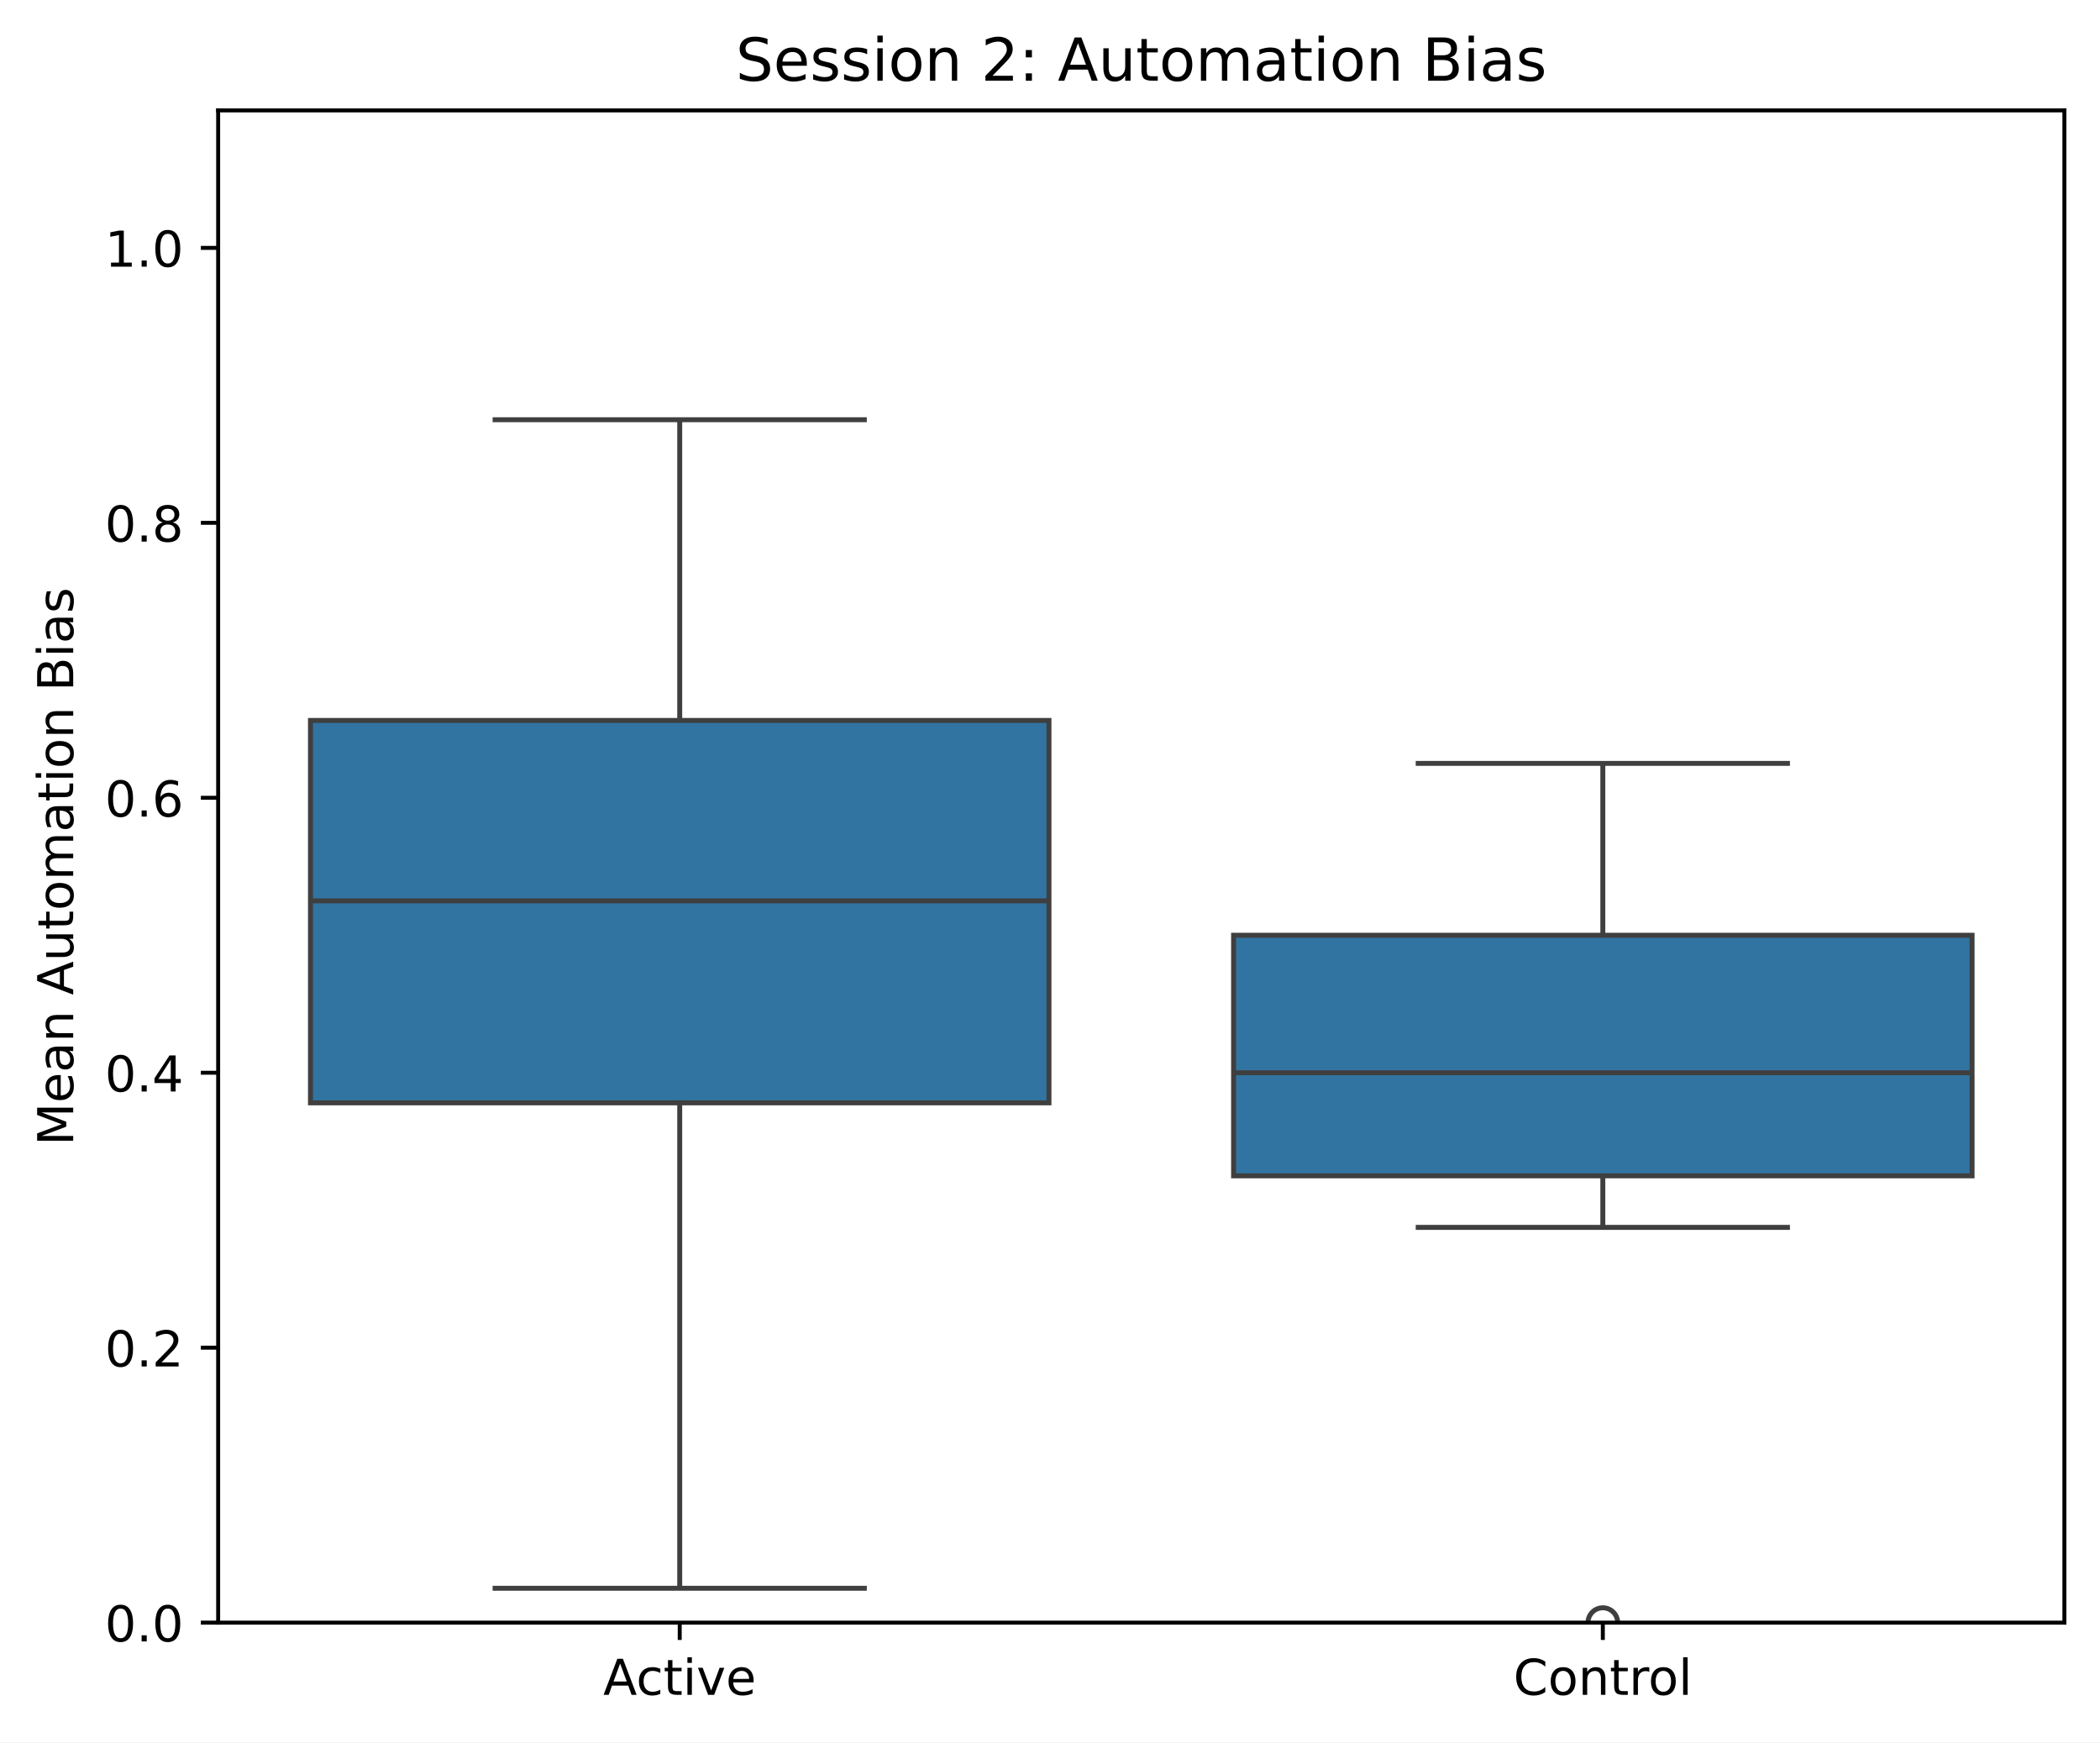
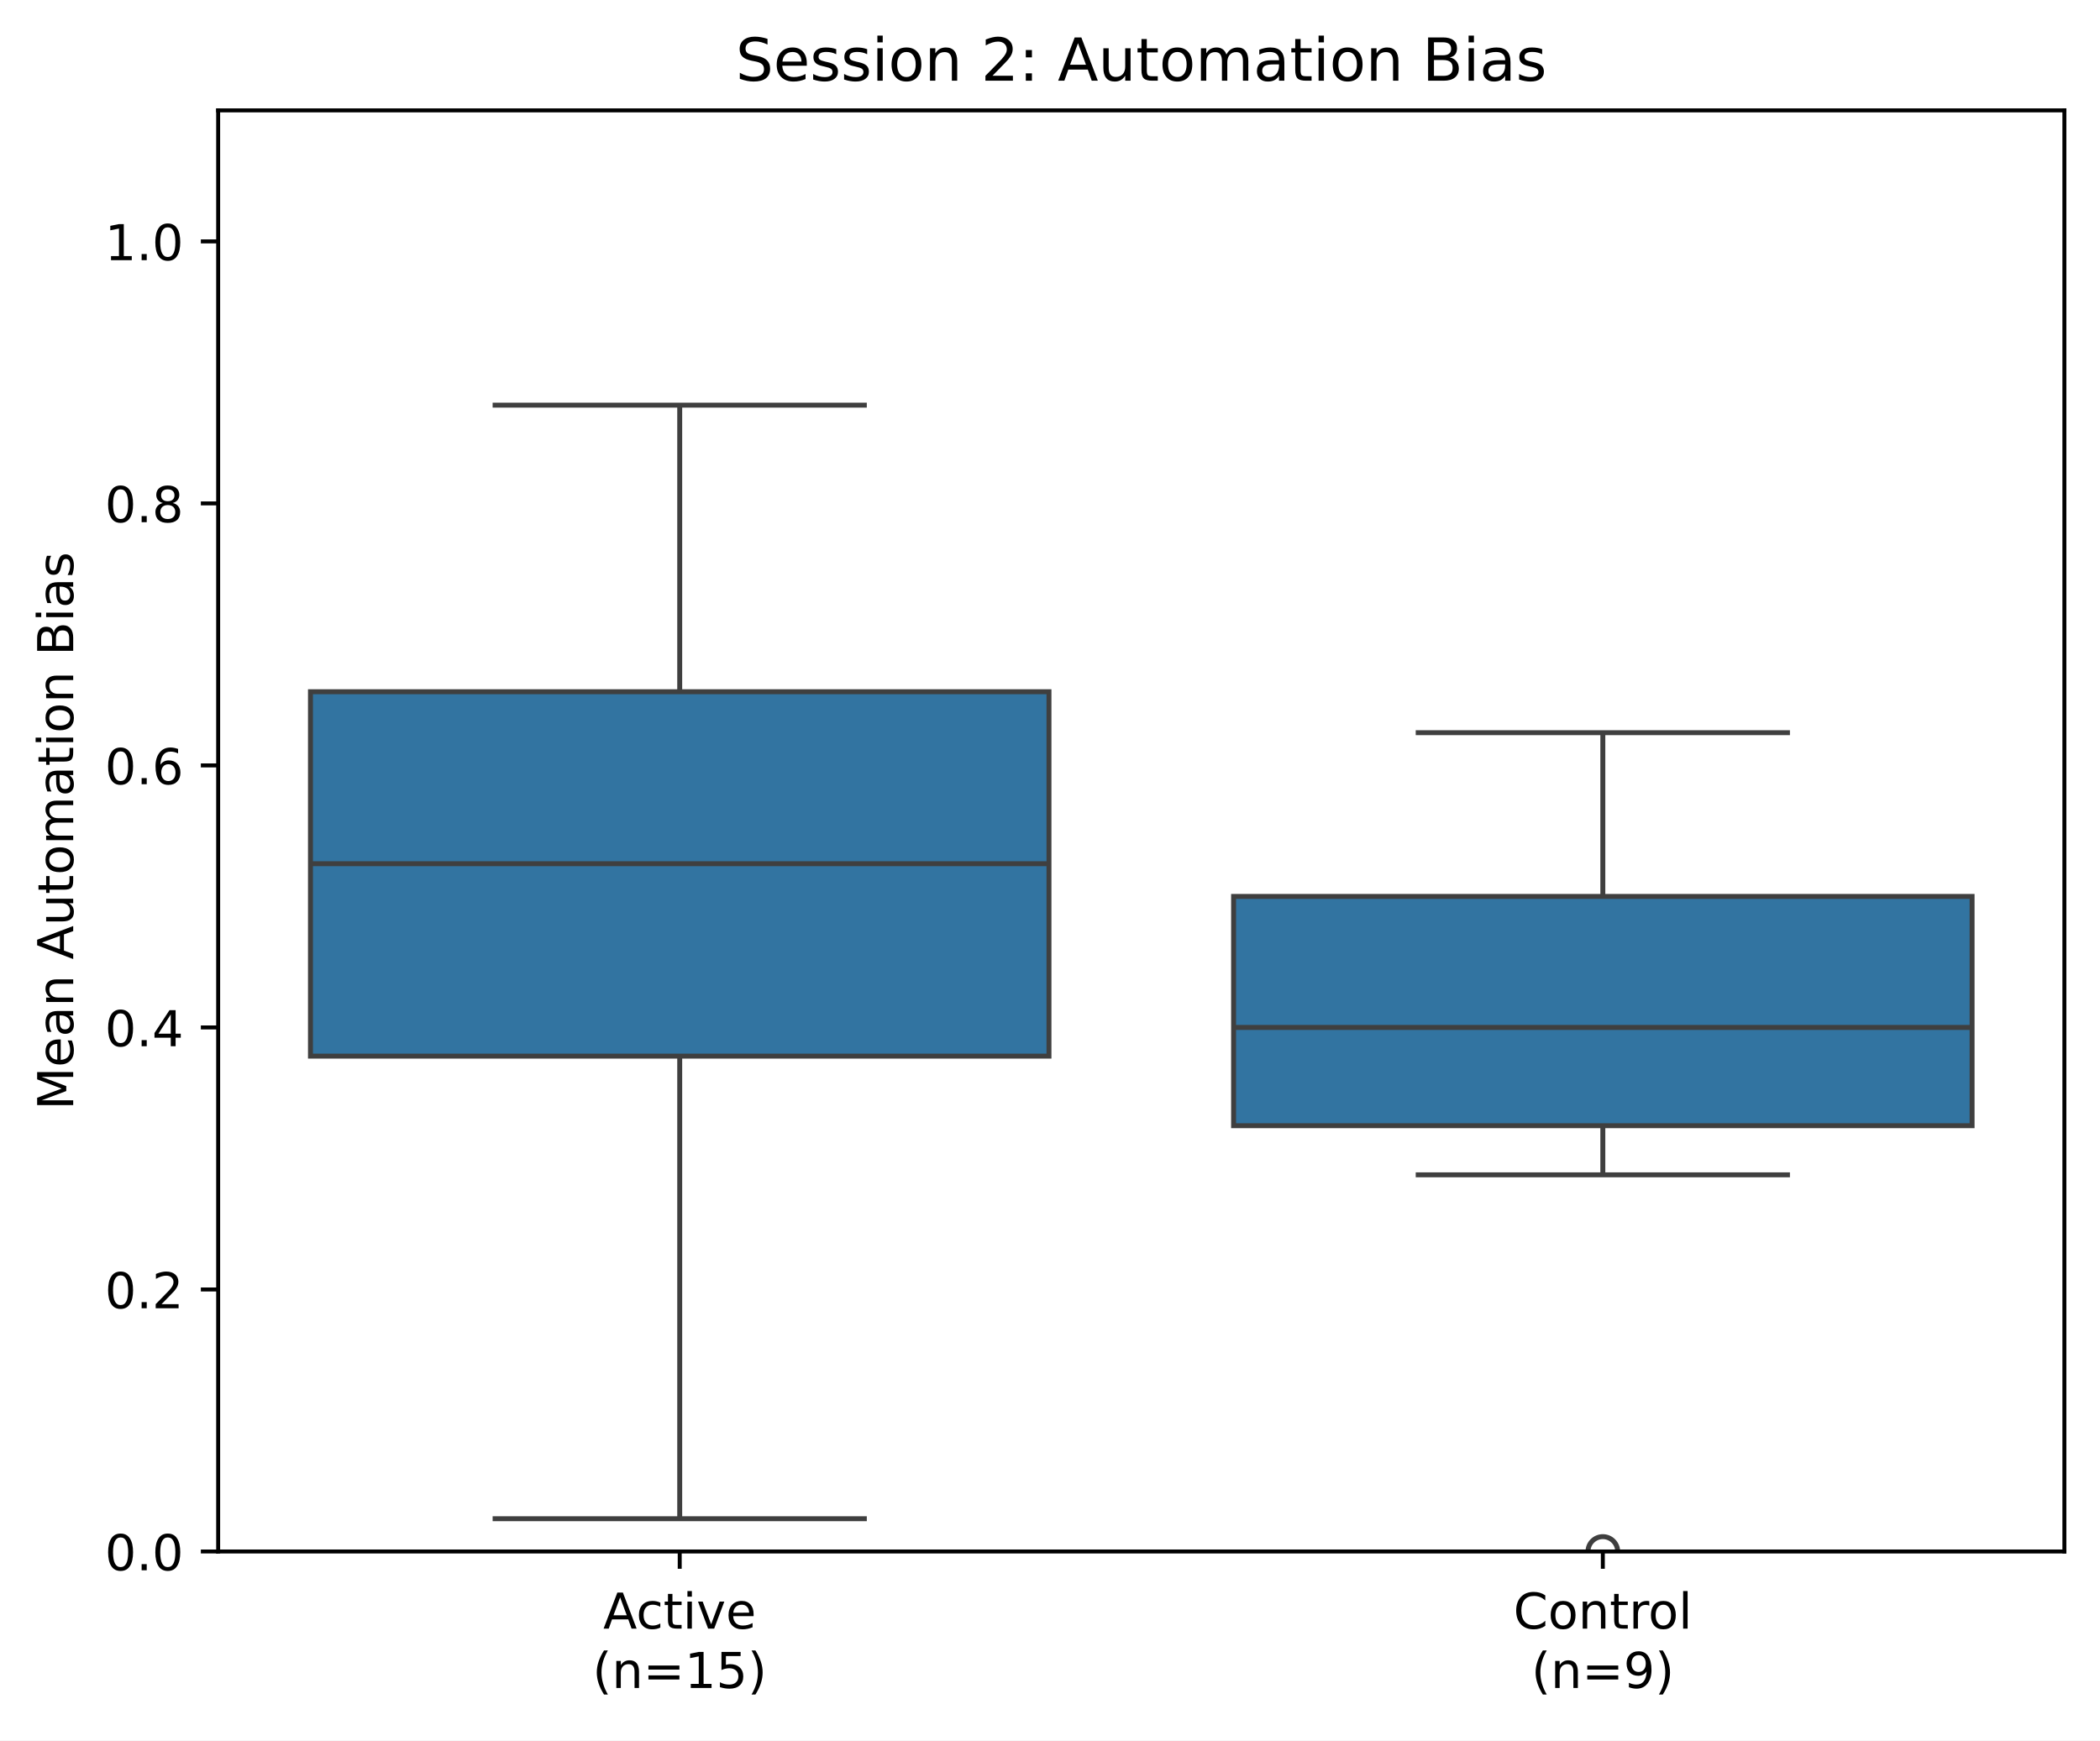
- <svg xmlns="http://www.w3.org/2000/svg" xmlns:xlink="http://www.w3.org/1999/xlink" width="424.542pt" height="352.237pt" viewBox="0 0 424.542 352.237" version="1.1">
+ <svg xmlns="http://www.w3.org/2000/svg" xmlns:xlink="http://www.w3.org/1999/xlink" width="424.542pt" height="351.914pt" viewBox="0 0 424.542 351.914" version="1.1">
  <defs>
    <style type="text/css">*{stroke-linejoin: round; stroke-linecap: butt}</style>
  </defs>
  <g id="figure_1">
    <g id="patch_1">
-       <path d="M 0 352.237  L 424.542 352.237  L 424.542 0  L 0 0  z " style="fill: #ffffff" />
+       <path d="M 0 351.914  L 424.542 351.914  L 424.542 0  L 0 0  z " style="fill: #ffffff" />
    </g>
    <g id="axes_1">
      <g id="patch_2">
-         <path d="M 44.104 328.036  L 417.342 328.036  L 417.342 22.318  L 44.104 22.318  z " style="fill: #ffffff" />
+         <path d="M 44.104 313.71  L 417.342 313.71  L 417.342 22.318  L 44.104 22.318  z " style="fill: #ffffff" />
      </g>
      <g id="matplotlib.axis_1">
        <g id="xtick_1">
          <g id="line2d_1">
            <defs>
-               <path id="m1b765786f4" d="M 0 0  L 0 3.5  " style="stroke: #000000; stroke-width: 0.8" />
+               <path id="m5e561de2db" d="M 0 0  L 0 3.5  " style="stroke: #000000; stroke-width: 0.8" />
            </defs>
            <g>
-               <use xlink:href="#m1b765786f4" x="137.413" y="328.036" style="stroke: #000000; stroke-width: 0.8" />
+               <use xlink:href="#m5e561de2db" x="137.413" y="313.71" style="stroke: #000000; stroke-width: 0.8" />
            </g>
          </g>
          <g id="text_1">
-             <g transform="translate(121.9461 342.6342) scale(0.1 -0.1)">
+             <g transform="translate(121.9461 329.3089) scale(0.1 -0.1)">
              <defs>
                <path id="DejaVuSans-24" d="M 2188 4044  L 1331 1722  L 3047 1722  L 2188 4044  z M 1831 4666  L 2547 4666  L 4325 0  L 3669 0  L 3244 1197  L 1141 1197  L 716 0  L 50 0  L 1831 4666  z " transform="scale(0.015625)" />
                <path id="DejaVuSans-46" d="M 3122 3366  L 3122 2828  Q 2878 2963 2633 3030  Q 2388 3097 2138 3097  Q 1578 3097 1268 2742  Q 959 2388 959 1747  Q 959 1106 1268 751  Q 1578 397 2138 397  Q 2388 397 2633 464  Q 2878 531 3122 666  L 3122 134  Q 2881 22 2623 -34  Q 2366 -91 2075 -91  Q 1284 -91 818 406  Q 353 903 353 1747  Q 353 2603 823 3093  Q 1294 3584 2113 3584  Q 2378 3584 2631 3529  Q 2884 3475 3122 3366  z " transform="scale(0.015625)" />
                <path id="DejaVuSans-57" d="M 1172 4494  L 1172 3500  L 2356 3500  L 2356 3053  L 1172 3053  L 1172 1153  Q 1172 725 1289 603  Q 1406 481 1766 481  L 2356 481  L 2356 0  L 1766 0  Q 1100 0 847 248  Q 594 497 594 1153  L 594 3053  L 172 3053  L 172 3500  L 594 3500  L 594 4494  L 1172 4494  z " transform="scale(0.015625)" />
                <path id="DejaVuSans-4c" d="M 603 3500  L 1178 3500  L 1178 0  L 603 0  L 603 3500  z M 603 4863  L 1178 4863  L 1178 4134  L 603 4134  L 603 4863  z " transform="scale(0.015625)" />
                <path id="DejaVuSans-59" d="M 191 3500  L 800 3500  L 1894 563  L 2988 3500  L 3597 3500  L 2284 0  L 1503 0  L 191 3500  z " transform="scale(0.015625)" />
                <path id="DejaVuSans-48" d="M 3597 1894  L 3597 1613  L 953 1613  Q 991 1019 1311 708  Q 1631 397 2203 397  Q 2534 397 2845 478  Q 3156 559 3463 722  L 3463 178  Q 3153 47 2828 -22  Q 2503 -91 2169 -91  Q 1331 -91 842 396  Q 353 884 353 1716  Q 353 2575 817 3079  Q 1281 3584 2069 3584  Q 2775 3584 3186 3129  Q 3597 2675 3597 1894  z M 3022 2063  Q 3016 2534 2758 2815  Q 2500 3097 2075 3097  Q 1594 3097 1305 2825  Q 1016 2553 972 2059  L 3022 2063  z " transform="scale(0.015625)" />
              </defs>
              <use xlink:href="#DejaVuSans-24" />
              <use xlink:href="#DejaVuSans-46" transform="translate(66.65625 0)" />
              <use xlink:href="#DejaVuSans-57" transform="translate(121.6406 0)" />
              <use xlink:href="#DejaVuSans-4c" transform="translate(160.8438 0)" />
              <use xlink:href="#DejaVuSans-59" transform="translate(188.625 0)" />
              <use xlink:href="#DejaVuSans-48" transform="translate(247.8125 0)" />
            </g>
+             <g transform="translate(119.7907 341.3109) scale(0.1 -0.1)">
+               <defs>
+                 <path id="DejaVuSans-b" d="M 1984 4856  Q 1566 4138 1362 3434  Q 1159 2731 1159 2009  Q 1159 1288 1364 580  Q 1569 -128 1984 -844  L 1484 -844  Q 1016 -109 783 600  Q 550 1309 550 2009  Q 550 2706 781 3412  Q 1013 4119 1484 4856  L 1984 4856  z " transform="scale(0.015625)" />
+                 <path id="DejaVuSans-51" d="M 3513 2113  L 3513 0  L 2938 0  L 2938 2094  Q 2938 2591 2744 2837  Q 2550 3084 2163 3084  Q 1697 3084 1428 2787  Q 1159 2491 1159 1978  L 1159 0  L 581 0  L 581 3500  L 1159 3500  L 1159 2956  Q 1366 3272 1645 3428  Q 1925 3584 2291 3584  Q 2894 3584 3203 3211  Q 3513 2838 3513 2113  z " transform="scale(0.015625)" />
+                 <path id="DejaVuSans-20" d="M 678 2906  L 4684 2906  L 4684 2381  L 678 2381  L 678 2906  z M 678 1631  L 4684 1631  L 4684 1100  L 678 1100  L 678 1631  z " transform="scale(0.015625)" />
+                 <path id="DejaVuSans-14" d="M 794 531  L 1825 531  L 1825 4091  L 703 3866  L 703 4441  L 1819 4666  L 2450 4666  L 2450 531  L 3481 531  L 3481 0  L 794 0  L 794 531  z " transform="scale(0.015625)" />
+                 <path id="DejaVuSans-18" d="M 691 4666  L 3169 4666  L 3169 4134  L 1269 4134  L 1269 2991  Q 1406 3038 1543 3061  Q 1681 3084 1819 3084  Q 2600 3084 3056 2656  Q 3513 2228 3513 1497  Q 3513 744 3044 326  Q 2575 -91 1722 -91  Q 1428 -91 1123 -41  Q 819 9 494 109  L 494 744  Q 775 591 1075 516  Q 1375 441 1709 441  Q 2250 441 2565 725  Q 2881 1009 2881 1497  Q 2881 1984 2565 2268  Q 2250 2553 1709 2553  Q 1456 2553 1204 2497  Q 953 2441 691 2322  L 691 4666  z " transform="scale(0.015625)" />
+                 <path id="DejaVuSans-c" d="M 513 4856  L 1013 4856  Q 1481 4119 1714 3412  Q 1947 2706 1947 2009  Q 1947 1309 1714 600  Q 1481 -109 1013 -844  L 513 -844  Q 928 -128 1133 580  Q 1338 1288 1338 2009  Q 1338 2731 1133 3434  Q 928 4138 513 4856  z " transform="scale(0.015625)" />
+               </defs>
+               <use xlink:href="#DejaVuSans-b" />
+               <use xlink:href="#DejaVuSans-51" transform="translate(39.01562 0)" />
+               <use xlink:href="#DejaVuSans-20" transform="translate(102.3906 0)" />
+               <use xlink:href="#DejaVuSans-14" transform="translate(186.1875 0)" />
+               <use xlink:href="#DejaVuSans-18" transform="translate(249.8125 0)" />
+               <use xlink:href="#DejaVuSans-c" transform="translate(313.4375 0)" />
+             </g>
          </g>
        </g>
        <g id="xtick_2">
          <g id="line2d_2">
            <g>
-               <use xlink:href="#m1b765786f4" x="324.032" y="328.036" style="stroke: #000000; stroke-width: 0.8" />
+               <use xlink:href="#m5e561de2db" x="324.032" y="313.71" style="stroke: #000000; stroke-width: 0.8" />
            </g>
          </g>
          <g id="text_2">
-             <g transform="translate(305.9587 342.6342) scale(0.1 -0.1)">
+             <g transform="translate(305.9587 329.3089) scale(0.1 -0.1)">
              <defs>
                <path id="DejaVuSans-26" d="M 4122 4306  L 4122 3641  Q 3803 3938 3442 4084  Q 3081 4231 2675 4231  Q 1875 4231 1450 3742  Q 1025 3253 1025 2328  Q 1025 1406 1450 917  Q 1875 428 2675 428  Q 3081 428 3442 575  Q 3803 722 4122 1019  L 4122 359  Q 3791 134 3420 21  Q 3050 -91 2638 -91  Q 1578 -91 968 557  Q 359 1206 359 2328  Q 359 3453 968 4101  Q 1578 4750 2638 4750  Q 3056 4750 3426 4639  Q 3797 4528 4122 4306  z " transform="scale(0.015625)" />
                <path id="DejaVuSans-52" d="M 1959 3097  Q 1497 3097 1228 2736  Q 959 2375 959 1747  Q 959 1119 1226 758  Q 1494 397 1959 397  Q 2419 397 2687 759  Q 2956 1122 2956 1747  Q 2956 2369 2687 2733  Q 2419 3097 1959 3097  z M 1959 3584  Q 2709 3584 3137 3096  Q 3566 2609 3566 1747  Q 3566 888 3137 398  Q 2709 -91 1959 -91  Q 1206 -91 779 398  Q 353 888 353 1747  Q 353 2609 779 3096  Q 1206 3584 1959 3584  z " transform="scale(0.015625)" />
-                 <path id="DejaVuSans-51" d="M 3513 2113  L 3513 0  L 2938 0  L 2938 2094  Q 2938 2591 2744 2837  Q 2550 3084 2163 3084  Q 1697 3084 1428 2787  Q 1159 2491 1159 1978  L 1159 0  L 581 0  L 581 3500  L 1159 3500  L 1159 2956  Q 1366 3272 1645 3428  Q 1925 3584 2291 3584  Q 2894 3584 3203 3211  Q 3513 2838 3513 2113  z " transform="scale(0.015625)" />
                <path id="DejaVuSans-55" d="M 2631 2963  Q 2534 3019 2420 3045  Q 2306 3072 2169 3072  Q 1681 3072 1420 2755  Q 1159 2438 1159 1844  L 1159 0  L 581 0  L 581 3500  L 1159 3500  L 1159 2956  Q 1341 3275 1631 3429  Q 1922 3584 2338 3584  Q 2397 3584 2469 3576  Q 2541 3569 2628 3553  L 2631 2963  z " transform="scale(0.015625)" />
                <path id="DejaVuSans-4f" d="M 603 4863  L 1178 4863  L 1178 0  L 603 0  L 603 4863  z " transform="scale(0.015625)" />
              </defs>
              <use xlink:href="#DejaVuSans-26" />
              <use xlink:href="#DejaVuSans-52" transform="translate(69.82812 0)" />
              <use xlink:href="#DejaVuSans-51" transform="translate(131.0156 0)" />
              <use xlink:href="#DejaVuSans-57" transform="translate(194.3906 0)" />
              <use xlink:href="#DejaVuSans-55" transform="translate(233.5938 0)" />
              <use xlink:href="#DejaVuSans-52" transform="translate(272.5 0)" />
              <use xlink:href="#DejaVuSans-4f" transform="translate(333.6875 0)" />
            </g>
+             <g transform="translate(309.5907 341.3109) scale(0.1 -0.1)">
+               <defs>
+                 <path id="DejaVuSans-1c" d="M 703 97  L 703 672  Q 941 559 1184 500  Q 1428 441 1663 441  Q 2288 441 2617 861  Q 2947 1281 2994 2138  Q 2813 1869 2534 1725  Q 2256 1581 1919 1581  Q 1219 1581 811 2004  Q 403 2428 403 3163  Q 403 3881 828 4315  Q 1253 4750 1959 4750  Q 2769 4750 3195 4129  Q 3622 3509 3622 2328  Q 3622 1225 3098 567  Q 2575 -91 1691 -91  Q 1453 -91 1209 -44  Q 966 3 703 97  z M 1959 2075  Q 2384 2075 2632 2365  Q 2881 2656 2881 3163  Q 2881 3666 2632 3958  Q 2384 4250 1959 4250  Q 1534 4250 1286 3958  Q 1038 3666 1038 3163  Q 1038 2656 1286 2365  Q 1534 2075 1959 2075  z " transform="scale(0.015625)" />
+               </defs>
+               <use xlink:href="#DejaVuSans-b" />
+               <use xlink:href="#DejaVuSans-51" transform="translate(39.01562 0)" />
+               <use xlink:href="#DejaVuSans-20" transform="translate(102.3906 0)" />
+               <use xlink:href="#DejaVuSans-1c" transform="translate(186.1875 0)" />
+               <use xlink:href="#DejaVuSans-c" transform="translate(249.8125 0)" />
+             </g>
          </g>
        </g>
      </g>
      <g id="matplotlib.axis_2">
        <g id="ytick_1">
          <g id="line2d_3">
            <defs>
-               <path id="m5b582e967a" d="M 0 0  L -3.5 0  " style="stroke: #000000; stroke-width: 0.8" />
+               <path id="m31b5878d28" d="M 0 0  L -3.5 0  " style="stroke: #000000; stroke-width: 0.8" />
            </defs>
            <g>
-               <use xlink:href="#m5b582e967a" x="44.104" y="328.036" style="stroke: #000000; stroke-width: 0.8" />
+               <use xlink:href="#m31b5878d28" x="44.104" y="313.71" style="stroke: #000000; stroke-width: 0.8" />
            </g>
          </g>
          <g id="text_3">
-             <g transform="translate(21.20078 331.8346) scale(0.1 -0.1)">
+             <g transform="translate(21.20078 317.5084) scale(0.1 -0.1)">
              <defs>
                <path id="DejaVuSans-13" d="M 2034 4250  Q 1547 4250 1301 3770  Q 1056 3291 1056 2328  Q 1056 1369 1301 889  Q 1547 409 2034 409  Q 2525 409 2770 889  Q 3016 1369 3016 2328  Q 3016 3291 2770 3770  Q 2525 4250 2034 4250  z M 2034 4750  Q 2819 4750 3233 4129  Q 3647 3509 3647 2328  Q 3647 1150 3233 529  Q 2819 -91 2034 -91  Q 1250 -91 836 529  Q 422 1150 422 2328  Q 422 3509 836 4129  Q 1250 4750 2034 4750  z " transform="scale(0.015625)" />
                <path id="DejaVuSans-11" d="M 684 794  L 1344 794  L 1344 0  L 684 0  L 684 794  z " transform="scale(0.015625)" />
              </defs>
              <use xlink:href="#DejaVuSans-13" />
              <use xlink:href="#DejaVuSans-11" transform="translate(63.625 0)" />
              <use xlink:href="#DejaVuSans-13" transform="translate(95.40625 0)" />
            </g>
          </g>
        </g>
        <g id="ytick_2">
          <g id="line2d_4">
            <g>
-               <use xlink:href="#m5b582e967a" x="44.104" y="272.451" style="stroke: #000000; stroke-width: 0.8" />
+               <use xlink:href="#m31b5878d28" x="44.104" y="260.729" style="stroke: #000000; stroke-width: 0.8" />
            </g>
          </g>
          <g id="text_4">
-             <g transform="translate(21.20078 276.2496) scale(0.1 -0.1)">
+             <g transform="translate(21.20078 264.5281) scale(0.1 -0.1)">
              <defs>
                <path id="DejaVuSans-15" d="M 1228 531  L 3431 531  L 3431 0  L 469 0  L 469 531  Q 828 903 1448 1529  Q 2069 2156 2228 2338  Q 2531 2678 2651 2914  Q 2772 3150 2772 3378  Q 2772 3750 2511 3984  Q 2250 4219 1831 4219  Q 1534 4219 1204 4116  Q 875 4013 500 3803  L 500 4441  Q 881 4594 1212 4672  Q 1544 4750 1819 4750  Q 2544 4750 2975 4387  Q 3406 4025 3406 3419  Q 3406 3131 3298 2873  Q 3191 2616 2906 2266  Q 2828 2175 2409 1742  Q 1991 1309 1228 531  z " transform="scale(0.015625)" />
              </defs>
              <use xlink:href="#DejaVuSans-13" />
              <use xlink:href="#DejaVuSans-11" transform="translate(63.625 0)" />
              <use xlink:href="#DejaVuSans-15" transform="translate(95.40625 0)" />
            </g>
          </g>
        </g>
        <g id="ytick_3">
          <g id="line2d_5">
            <g>
-               <use xlink:href="#m5b582e967a" x="44.104" y="216.866" style="stroke: #000000; stroke-width: 0.8" />
+               <use xlink:href="#m31b5878d28" x="44.104" y="207.749" style="stroke: #000000; stroke-width: 0.8" />
            </g>
          </g>
          <g id="text_5">
-             <g transform="translate(21.20078 220.6646) scale(0.1 -0.1)">
+             <g transform="translate(21.20078 211.5478) scale(0.1 -0.1)">
              <defs>
                <path id="DejaVuSans-17" d="M 2419 4116  L 825 1625  L 2419 1625  L 2419 4116  z M 2253 4666  L 3047 4666  L 3047 1625  L 3713 1625  L 3713 1100  L 3047 1100  L 3047 0  L 2419 0  L 2419 1100  L 313 1100  L 313 1709  L 2253 4666  z " transform="scale(0.015625)" />
              </defs>
              <use xlink:href="#DejaVuSans-13" />
              <use xlink:href="#DejaVuSans-11" transform="translate(63.625 0)" />
              <use xlink:href="#DejaVuSans-17" transform="translate(95.40625 0)" />
            </g>
          </g>
        </g>
        <g id="ytick_4">
          <g id="line2d_6">
            <g>
-               <use xlink:href="#m5b582e967a" x="44.104" y="161.281" style="stroke: #000000; stroke-width: 0.8" />
+               <use xlink:href="#m31b5878d28" x="44.104" y="154.769" style="stroke: #000000; stroke-width: 0.8" />
            </g>
          </g>
          <g id="text_6">
-             <g transform="translate(21.20078 165.0795) scale(0.1 -0.1)">
+             <g transform="translate(21.20078 158.5676) scale(0.1 -0.1)">
              <defs>
                <path id="DejaVuSans-19" d="M 2113 2584  Q 1688 2584 1439 2293  Q 1191 2003 1191 1497  Q 1191 994 1439 701  Q 1688 409 2113 409  Q 2538 409 2786 701  Q 3034 994 3034 1497  Q 3034 2003 2786 2293  Q 2538 2584 2113 2584  z M 3366 4563  L 3366 3988  Q 3128 4100 2886 4159  Q 2644 4219 2406 4219  Q 1781 4219 1451 3797  Q 1122 3375 1075 2522  Q 1259 2794 1537 2939  Q 1816 3084 2150 3084  Q 2853 3084 3261 2657  Q 3669 2231 3669 1497  Q 3669 778 3244 343  Q 2819 -91 2113 -91  Q 1303 -91 875 529  Q 447 1150 447 2328  Q 447 3434 972 4092  Q 1497 4750 2381 4750  Q 2619 4750 2861 4703  Q 3103 4656 3366 4563  z " transform="scale(0.015625)" />
              </defs>
              <use xlink:href="#DejaVuSans-13" />
              <use xlink:href="#DejaVuSans-11" transform="translate(63.625 0)" />
              <use xlink:href="#DejaVuSans-19" transform="translate(95.40625 0)" />
            </g>
          </g>
        </g>
        <g id="ytick_5">
          <g id="line2d_7">
            <g>
-               <use xlink:href="#m5b582e967a" x="44.104" y="105.696" style="stroke: #000000; stroke-width: 0.8" />
+               <use xlink:href="#m31b5878d28" x="44.104" y="101.789" style="stroke: #000000; stroke-width: 0.8" />
            </g>
          </g>
          <g id="text_7">
-             <g transform="translate(21.20078 109.4945) scale(0.1 -0.1)">
+             <g transform="translate(21.20078 105.5873) scale(0.1 -0.1)">
              <defs>
                <path id="DejaVuSans-1b" d="M 2034 2216  Q 1584 2216 1326 1975  Q 1069 1734 1069 1313  Q 1069 891 1326 650  Q 1584 409 2034 409  Q 2484 409 2743 651  Q 3003 894 3003 1313  Q 3003 1734 2745 1975  Q 2488 2216 2034 2216  z M 1403 2484  Q 997 2584 770 2862  Q 544 3141 544 3541  Q 544 4100 942 4425  Q 1341 4750 2034 4750  Q 2731 4750 3128 4425  Q 3525 4100 3525 3541  Q 3525 3141 3298 2862  Q 3072 2584 2669 2484  Q 3125 2378 3379 2068  Q 3634 1759 3634 1313  Q 3634 634 3220 271  Q 2806 -91 2034 -91  Q 1263 -91 848 271  Q 434 634 434 1313  Q 434 1759 690 2068  Q 947 2378 1403 2484  z M 1172 3481  Q 1172 3119 1398 2916  Q 1625 2713 2034 2713  Q 2441 2713 2670 2916  Q 2900 3119 2900 3481  Q 2900 3844 2670 4047  Q 2441 4250 2034 4250  Q 1625 4250 1398 4047  Q 1172 3844 1172 3481  z " transform="scale(0.015625)" />
              </defs>
              <use xlink:href="#DejaVuSans-13" />
              <use xlink:href="#DejaVuSans-11" transform="translate(63.625 0)" />
              <use xlink:href="#DejaVuSans-1b" transform="translate(95.40625 0)" />
            </g>
          </g>
        </g>
        <g id="ytick_6">
          <g id="line2d_8">
            <g>
-               <use xlink:href="#m5b582e967a" x="44.104" y="50.111" style="stroke: #000000; stroke-width: 0.8" />
+               <use xlink:href="#m31b5878d28" x="44.104" y="48.808" style="stroke: #000000; stroke-width: 0.8" />
            </g>
          </g>
          <g id="text_8">
-             <g transform="translate(21.20078 53.90947) scale(0.1 -0.1)">
-               <defs>
-                 <path id="DejaVuSans-14" d="M 794 531  L 1825 531  L 1825 4091  L 703 3866  L 703 4441  L 1819 4666  L 2450 4666  L 2450 531  L 3481 531  L 3481 0  L 794 0  L 794 531  z " transform="scale(0.015625)" />
-               </defs>
+             <g transform="translate(21.20078 52.60708) scale(0.1 -0.1)">
              <use xlink:href="#DejaVuSans-14" />
              <use xlink:href="#DejaVuSans-11" transform="translate(63.625 0)" />
              <use xlink:href="#DejaVuSans-13" transform="translate(95.40625 0)" />
            </g>
          </g>
        </g>
        <g id="text_9">
-           <g transform="translate(14.79844 231.5871) rotate(-90) scale(0.1 -0.1)">
+           <g transform="translate(14.79844 224.424) rotate(-90) scale(0.1 -0.1)">
            <defs>
              <path id="DejaVuSans-30" d="M 628 4666  L 1569 4666  L 2759 1491  L 3956 4666  L 4897 4666  L 4897 0  L 4281 0  L 4281 4097  L 3078 897  L 2444 897  L 1241 4097  L 1241 0  L 628 0  L 628 4666  z " transform="scale(0.015625)" />
              <path id="DejaVuSans-44" d="M 2194 1759  Q 1497 1759 1228 1600  Q 959 1441 959 1056  Q 959 750 1161 570  Q 1363 391 1709 391  Q 2188 391 2477 730  Q 2766 1069 2766 1631  L 2766 1759  L 2194 1759  z M 3341 1997  L 3341 0  L 2766 0  L 2766 531  Q 2569 213 2275 61  Q 1981 -91 1556 -91  Q 1019 -91 701 211  Q 384 513 384 1019  Q 384 1609 779 1909  Q 1175 2209 1959 2209  L 2766 2209  L 2766 2266  Q 2766 2663 2505 2880  Q 2244 3097 1772 3097  Q 1472 3097 1187 3025  Q 903 2953 641 2809  L 641 3341  Q 956 3463 1253 3523  Q 1550 3584 1831 3584  Q 2591 3584 2966 3190  Q 3341 2797 3341 1997  z " transform="scale(0.015625)" />
              <path id="DejaVuSans-3" transform="scale(0.015625)" />
              <path id="DejaVuSans-58" d="M 544 1381  L 544 3500  L 1119 3500  L 1119 1403  Q 1119 906 1312 657  Q 1506 409 1894 409  Q 2359 409 2629 706  Q 2900 1003 2900 1516  L 2900 3500  L 3475 3500  L 3475 0  L 2900 0  L 2900 538  Q 2691 219 2414 64  Q 2138 -91 1772 -91  Q 1169 -91 856 284  Q 544 659 544 1381  z M 1991 3584  L 1991 3584  z " transform="scale(0.015625)" />
              <path id="DejaVuSans-50" d="M 3328 2828  Q 3544 3216 3844 3400  Q 4144 3584 4550 3584  Q 5097 3584 5394 3201  Q 5691 2819 5691 2113  L 5691 0  L 5113 0  L 5113 2094  Q 5113 2597 4934 2840  Q 4756 3084 4391 3084  Q 3944 3084 3684 2787  Q 3425 2491 3425 1978  L 3425 0  L 2847 0  L 2847 2094  Q 2847 2600 2669 2842  Q 2491 3084 2119 3084  Q 1678 3084 1418 2786  Q 1159 2488 1159 1978  L 1159 0  L 581 0  L 581 3500  L 1159 3500  L 1159 2956  Q 1356 3278 1631 3431  Q 1906 3584 2284 3584  Q 2666 3584 2933 3390  Q 3200 3197 3328 2828  z " transform="scale(0.015625)" />
              <path id="DejaVuSans-25" d="M 1259 2228  L 1259 519  L 2272 519  Q 2781 519 3026 730  Q 3272 941 3272 1375  Q 3272 1813 3026 2020  Q 2781 2228 2272 2228  L 1259 2228  z M 1259 4147  L 1259 2741  L 2194 2741  Q 2656 2741 2882 2914  Q 3109 3088 3109 3444  Q 3109 3797 2882 3972  Q 2656 4147 2194 4147  L 1259 4147  z M 628 4666  L 2241 4666  Q 2963 4666 3353 4366  Q 3744 4066 3744 3513  Q 3744 3084 3544 2831  Q 3344 2578 2956 2516  Q 3422 2416 3680 2098  Q 3938 1781 3938 1306  Q 3938 681 3513 340  Q 3088 0 2303 0  L 628 0  L 628 4666  z " transform="scale(0.015625)" />
              <path id="DejaVuSans-56" d="M 2834 3397  L 2834 2853  Q 2591 2978 2328 3040  Q 2066 3103 1784 3103  Q 1356 3103 1142 2972  Q 928 2841 928 2578  Q 928 2378 1081 2264  Q 1234 2150 1697 2047  L 1894 2003  Q 2506 1872 2764 1633  Q 3022 1394 3022 966  Q 3022 478 2636 193  Q 2250 -91 1575 -91  Q 1294 -91 989 -36  Q 684 19 347 128  L 347 722  Q 666 556 975 473  Q 1284 391 1588 391  Q 1994 391 2212 530  Q 2431 669 2431 922  Q 2431 1156 2273 1281  Q 2116 1406 1581 1522  L 1381 1569  Q 847 1681 609 1914  Q 372 2147 372 2553  Q 372 3047 722 3315  Q 1072 3584 1716 3584  Q 2034 3584 2315 3537  Q 2597 3491 2834 3397  z " transform="scale(0.015625)" />
            </defs>
            <use xlink:href="#DejaVuSans-30" />
            <use xlink:href="#DejaVuSans-48" transform="translate(86.28125 0)" />
            <use xlink:href="#DejaVuSans-44" transform="translate(147.8125 0)" />
            <use xlink:href="#DejaVuSans-51" transform="translate(209.0938 0)" />
            <use xlink:href="#DejaVuSans-3" transform="translate(272.4688 0)" />
            <use xlink:href="#DejaVuSans-24" transform="translate(304.25 0)" />
            <use xlink:href="#DejaVuSans-58" transform="translate(372.6562 0)" />
            <use xlink:href="#DejaVuSans-57" transform="translate(436.0312 0)" />
            <use xlink:href="#DejaVuSans-52" transform="translate(475.2344 0)" />
            <use xlink:href="#DejaVuSans-50" transform="translate(536.4219 0)" />
            <use xlink:href="#DejaVuSans-44" transform="translate(633.8281 0)" />
            <use xlink:href="#DejaVuSans-57" transform="translate(695.1094 0)" />
            <use xlink:href="#DejaVuSans-4c" transform="translate(734.3125 0)" />
            <use xlink:href="#DejaVuSans-52" transform="translate(762.0938 0)" />
            <use xlink:href="#DejaVuSans-51" transform="translate(823.2812 0)" />
            <use xlink:href="#DejaVuSans-3" transform="translate(886.6562 0)" />
            <use xlink:href="#DejaVuSans-25" transform="translate(918.4375 0)" />
            <use xlink:href="#DejaVuSans-4c" transform="translate(987.0469 0)" />
            <use xlink:href="#DejaVuSans-44" transform="translate(1014.828 0)" />
            <use xlink:href="#DejaVuSans-56" transform="translate(1076.109 0)" />
          </g>
        </g>
      </g>
      <g id="patch_3">
-         <path d="M 62.766 222.952  L 212.061 222.952  L 212.061 145.647  L 62.766 145.647  L 62.766 222.952  z " clip-path="url(#p666c8b2381)" style="fill: #3274a1; stroke: #3f3f3f; stroke-linejoin: miter" />
+         <path d="M 62.766 213.55  L 212.061 213.55  L 212.061 139.868  L 62.766 139.868  L 62.766 213.55  z " clip-path="url(#p73d23ad740)" style="fill: #3274a1; stroke: #3f3f3f; stroke-linejoin: miter" />
      </g>
      <g id="line2d_9">
-         <path d="M 137.413 222.952  L 137.413 321.088  " clip-path="url(#p666c8b2381)" style="fill: none; stroke: #3f3f3f" />
+         <path d="M 137.413 213.55  L 137.413 307.087  " clip-path="url(#p73d23ad740)" style="fill: none; stroke: #3f3f3f" />
      </g>
      <g id="line2d_10">
-         <path d="M 137.413 145.647  L 137.413 84.851  " clip-path="url(#p666c8b2381)" style="fill: none; stroke: #3f3f3f" />
+         <path d="M 137.413 139.868  L 137.413 81.921  " clip-path="url(#p73d23ad740)" style="fill: none; stroke: #3f3f3f" />
      </g>
      <g id="line2d_11">
-         <path d="M 100.09 321.088  L 174.737 321.088  " clip-path="url(#p666c8b2381)" style="fill: none; stroke: #3f3f3f; stroke-linecap: square" />
+         <path d="M 100.09 307.087  L 174.737 307.087  " clip-path="url(#p73d23ad740)" style="fill: none; stroke: #3f3f3f; stroke-linecap: square" />
      </g>
      <g id="line2d_12">
-         <path d="M 100.09 84.851  L 174.737 84.851  " clip-path="url(#p666c8b2381)" style="fill: none; stroke: #3f3f3f; stroke-linecap: square" />
+         <path d="M 100.09 81.921  L 174.737 81.921  " clip-path="url(#p73d23ad740)" style="fill: none; stroke: #3f3f3f; stroke-linecap: square" />
      </g>
      <g id="line2d_13" />
      <g id="patch_4">
-         <path d="M 249.385 237.71  L 398.68 237.71  L 398.68 189.073  L 249.385 189.073  L 249.385 237.71  z " clip-path="url(#p666c8b2381)" style="fill: #3274a1; stroke: #3f3f3f; stroke-linejoin: miter" />
+         <path d="M 249.385 227.617  L 398.68 227.617  L 398.68 181.259  L 249.385 181.259  L 249.385 227.617  z " clip-path="url(#p73d23ad740)" style="fill: #3274a1; stroke: #3f3f3f; stroke-linejoin: miter" />
      </g>
      <g id="line2d_14">
-         <path d="M 324.032 237.71  L 324.032 248.132  " clip-path="url(#p666c8b2381)" style="fill: none; stroke: #3f3f3f" />
+         <path d="M 324.032 227.617  L 324.032 237.55  " clip-path="url(#p73d23ad740)" style="fill: none; stroke: #3f3f3f" />
      </g>
      <g id="line2d_15">
-         <path d="M 324.032 189.073  L 324.032 154.333  " clip-path="url(#p666c8b2381)" style="fill: none; stroke: #3f3f3f" />
+         <path d="M 324.032 181.259  L 324.032 148.146  " clip-path="url(#p73d23ad740)" style="fill: none; stroke: #3f3f3f" />
      </g>
      <g id="line2d_16">
-         <path d="M 286.708 248.132  L 361.356 248.132  " clip-path="url(#p666c8b2381)" style="fill: none; stroke: #3f3f3f; stroke-linecap: square" />
+         <path d="M 286.708 237.55  L 361.356 237.55  " clip-path="url(#p73d23ad740)" style="fill: none; stroke: #3f3f3f; stroke-linecap: square" />
      </g>
      <g id="line2d_17">
-         <path d="M 286.708 154.333  L 361.356 154.333  " clip-path="url(#p666c8b2381)" style="fill: none; stroke: #3f3f3f; stroke-linecap: square" />
+         <path d="M 286.708 148.146  L 361.356 148.146  " clip-path="url(#p73d23ad740)" style="fill: none; stroke: #3f3f3f; stroke-linecap: square" />
      </g>
      <g id="line2d_18">
        <defs>
-           <path id="m315ec66351" d="M 0 3  C 0.796 3 1.559 2.684 2.121 2.121  C 2.684 1.559 3 0.796 3 0  C 3 -0.796 2.684 -1.559 2.121 -2.121  C 1.559 -2.684 0.796 -3 0 -3  C -0.796 -3 -1.559 -2.684 -2.121 -2.121  C -2.684 -1.559 -3 -0.796 -3 0  C -3 0.796 -2.684 1.559 -2.121 2.121  C -1.559 2.684 -0.796 3 0 3  z " style="stroke: #3f3f3f" />
+           <path id="m8311a0196a" d="M 0 3  C 0.796 3 1.559 2.684 2.121 2.121  C 2.684 1.559 3 0.796 3 0  C 3 -0.796 2.684 -1.559 2.121 -2.121  C 1.559 -2.684 0.796 -3 0 -3  C -0.796 -3 -1.559 -2.684 -2.121 -2.121  C -2.684 -1.559 -3 -0.796 -3 0  C -3 0.796 -2.684 1.559 -2.121 2.121  C -1.559 2.684 -0.796 3 0 3  z " style="stroke: #3f3f3f" />
        </defs>
-         <g clip-path="url(#p666c8b2381)">
-           <use xlink:href="#m315ec66351" x="324.032" y="328.036" style="fill-opacity: 0; stroke: #3f3f3f" />
+         <g clip-path="url(#p73d23ad740)">
+           <use xlink:href="#m8311a0196a" x="324.032" y="313.71" style="fill-opacity: 0; stroke: #3f3f3f" />
        </g>
      </g>
      <g id="line2d_19">
-         <path d="M 62.766 182.125  L 212.061 182.125  " clip-path="url(#p666c8b2381)" style="fill: none; stroke: #3f3f3f" />
+         <path d="M 62.766 174.636  L 212.061 174.636  " clip-path="url(#p73d23ad740)" style="fill: none; stroke: #3f3f3f" />
      </g>
      <g id="line2d_20">
-         <path d="M 249.385 216.866  L 398.68 216.866  " clip-path="url(#p666c8b2381)" style="fill: none; stroke: #3f3f3f" />
+         <path d="M 249.385 207.749  L 398.68 207.749  " clip-path="url(#p73d23ad740)" style="fill: none; stroke: #3f3f3f" />
      </g>
      <g id="patch_5">
-         <path d="M 44.104 328.036  L 44.104 22.318  " style="fill: none; stroke: #000000; stroke-width: 0.8; stroke-linejoin: miter; stroke-linecap: square" />
+         <path d="M 44.104 313.71  L 44.104 22.318  " style="fill: none; stroke: #000000; stroke-width: 0.8; stroke-linejoin: miter; stroke-linecap: square" />
      </g>
      <g id="patch_6">
-         <path d="M 417.342 328.036  L 417.342 22.318  " style="fill: none; stroke: #000000; stroke-width: 0.8; stroke-linejoin: miter; stroke-linecap: square" />
+         <path d="M 417.342 313.71  L 417.342 22.318  " style="fill: none; stroke: #000000; stroke-width: 0.8; stroke-linejoin: miter; stroke-linecap: square" />
      </g>
      <g id="patch_7">
-         <path d="M 44.104 328.036  L 417.342 328.036  " style="fill: none; stroke: #000000; stroke-width: 0.8; stroke-linejoin: miter; stroke-linecap: square" />
+         <path d="M 44.104 313.71  L 417.342 313.71  " style="fill: none; stroke: #000000; stroke-width: 0.8; stroke-linejoin: miter; stroke-linecap: square" />
      </g>
      <g id="patch_8">
        <path d="M 44.104 22.318  L 417.342 22.318  " style="fill: none; stroke: #000000; stroke-width: 0.8; stroke-linejoin: miter; stroke-linecap: square" />
      </g>
      <g id="text_10">
        <g transform="translate(148.7402 16.31812) scale(0.12 -0.12)">
          <defs>
            <path id="DejaVuSans-36" d="M 3425 4513  L 3425 3897  Q 3066 4069 2747 4153  Q 2428 4238 2131 4238  Q 1616 4238 1336 4038  Q 1056 3838 1056 3469  Q 1056 3159 1242 3001  Q 1428 2844 1947 2747  L 2328 2669  Q 3034 2534 3370 2195  Q 3706 1856 3706 1288  Q 3706 609 3251 259  Q 2797 -91 1919 -91  Q 1588 -91 1214 -16  Q 841 59 441 206  L 441 856  Q 825 641 1194 531  Q 1563 422 1919 422  Q 2459 422 2753 634  Q 3047 847 3047 1241  Q 3047 1584 2836 1778  Q 2625 1972 2144 2069  L 1759 2144  Q 1053 2284 737 2584  Q 422 2884 422 3419  Q 422 4038 858 4394  Q 1294 4750 2059 4750  Q 2388 4750 2728 4690  Q 3069 4631 3425 4513  z " transform="scale(0.015625)" />
            <path id="DejaVuSans-1d" d="M 750 794  L 1409 794  L 1409 0  L 750 0  L 750 794  z M 750 3309  L 1409 3309  L 1409 2516  L 750 2516  L 750 3309  z " transform="scale(0.015625)" />
          </defs>
          <use xlink:href="#DejaVuSans-36" />
          <use xlink:href="#DejaVuSans-48" transform="translate(63.48438 0)" />
          <use xlink:href="#DejaVuSans-56" transform="translate(125.0156 0)" />
          <use xlink:href="#DejaVuSans-56" transform="translate(177.1094 0)" />
          <use xlink:href="#DejaVuSans-4c" transform="translate(229.2031 0)" />
          <use xlink:href="#DejaVuSans-52" transform="translate(256.9844 0)" />
          <use xlink:href="#DejaVuSans-51" transform="translate(318.1719 0)" />
          <use xlink:href="#DejaVuSans-3" transform="translate(381.5469 0)" />
          <use xlink:href="#DejaVuSans-15" transform="translate(413.3281 0)" />
          <use xlink:href="#DejaVuSans-1d" transform="translate(476.9531 0)" />
          <use xlink:href="#DejaVuSans-3" transform="translate(510.6406 0)" />
          <use xlink:href="#DejaVuSans-24" transform="translate(542.4219 0)" />
          <use xlink:href="#DejaVuSans-58" transform="translate(610.8281 0)" />
          <use xlink:href="#DejaVuSans-57" transform="translate(674.2031 0)" />
          <use xlink:href="#DejaVuSans-52" transform="translate(713.4062 0)" />
          <use xlink:href="#DejaVuSans-50" transform="translate(774.5938 0)" />
          <use xlink:href="#DejaVuSans-44" transform="translate(872 0)" />
          <use xlink:href="#DejaVuSans-57" transform="translate(933.2812 0)" />
          <use xlink:href="#DejaVuSans-4c" transform="translate(972.4844 0)" />
          <use xlink:href="#DejaVuSans-52" transform="translate(1000.266 0)" />
          <use xlink:href="#DejaVuSans-51" transform="translate(1061.453 0)" />
          <use xlink:href="#DejaVuSans-3" transform="translate(1124.828 0)" />
          <use xlink:href="#DejaVuSans-25" transform="translate(1156.609 0)" />
          <use xlink:href="#DejaVuSans-4c" transform="translate(1225.219 0)" />
          <use xlink:href="#DejaVuSans-44" transform="translate(1253 0)" />
          <use xlink:href="#DejaVuSans-56" transform="translate(1314.281 0)" />
        </g>
      </g>
    </g>
  </g>
  <defs>
-     <clipPath id="p666c8b2381">
-       <rect x="44.104" y="22.318" width="373.238" height="305.718" />
+     <clipPath id="p73d23ad740">
+       <rect x="44.104" y="22.318" width="373.238" height="291.391" />
    </clipPath>
  </defs>
</svg>
